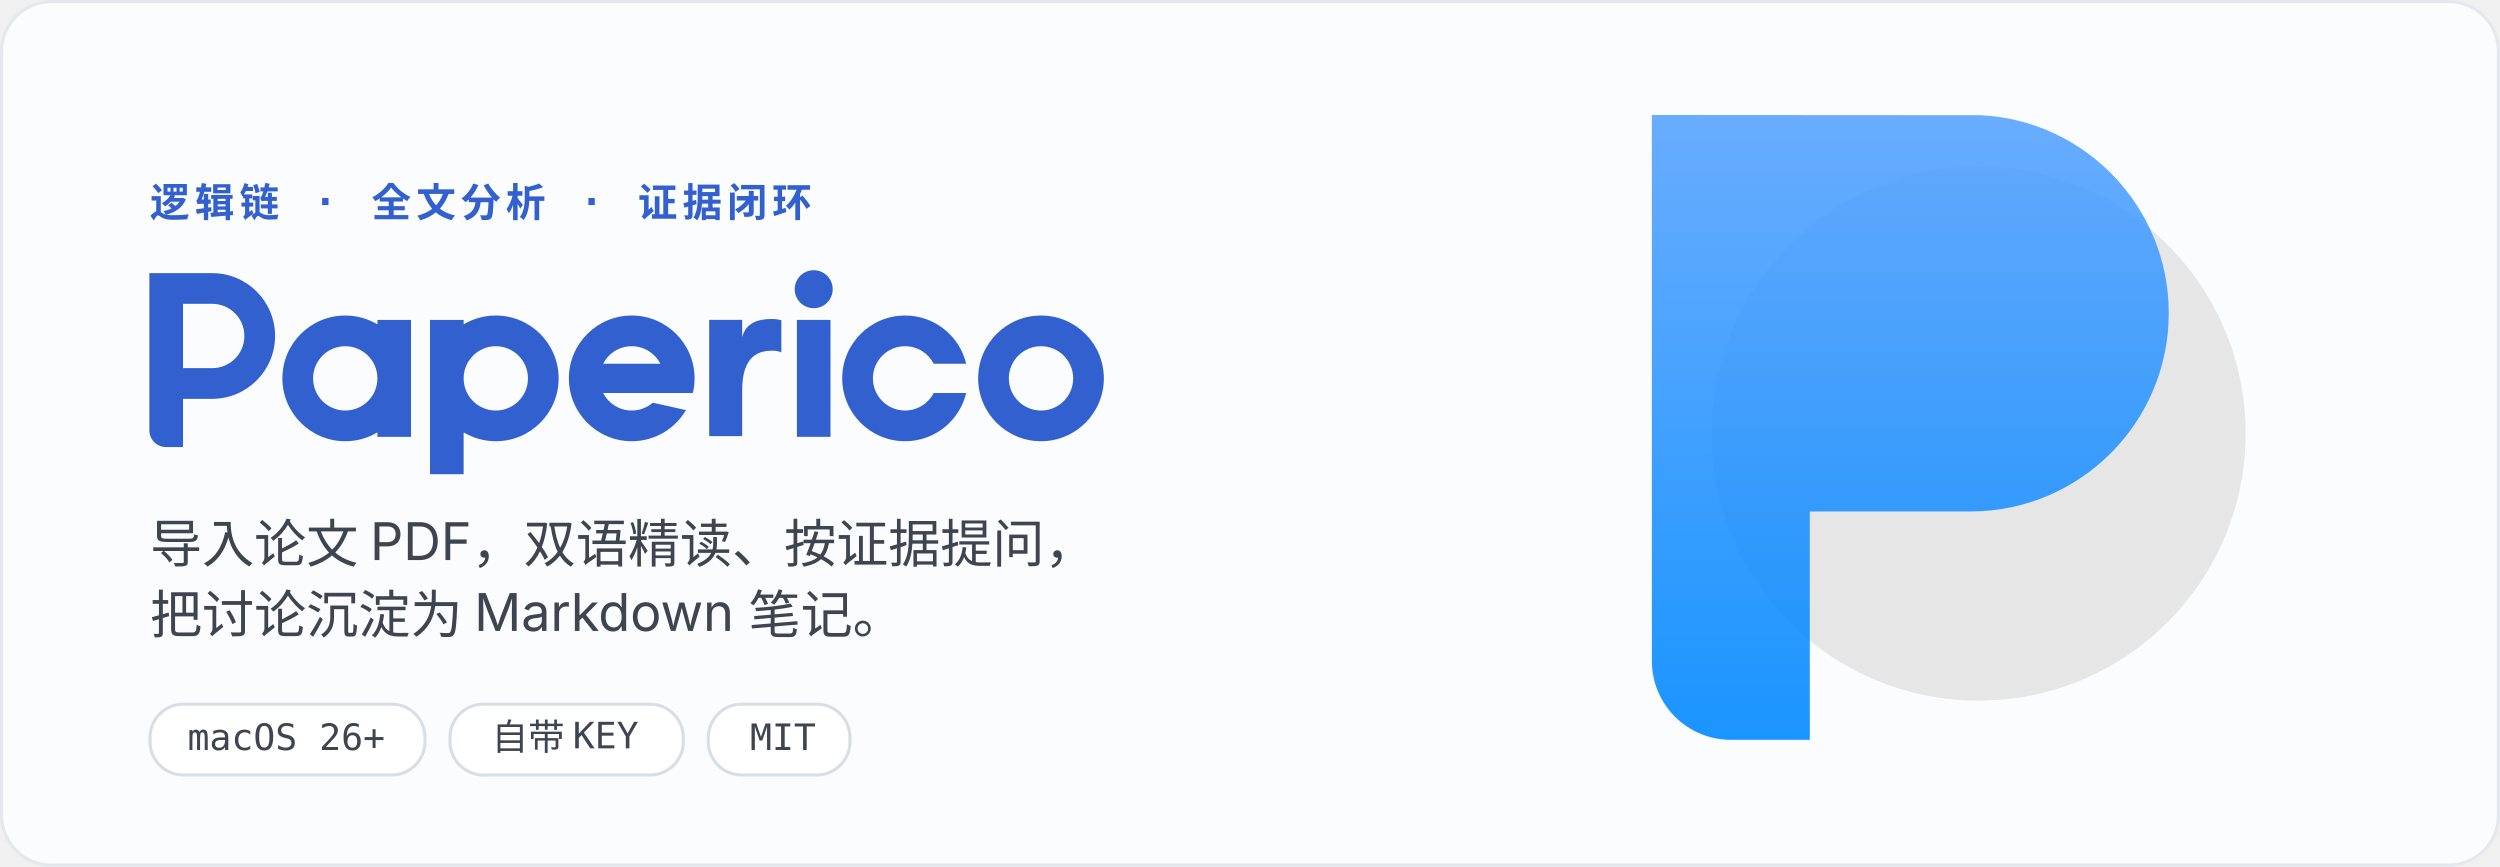
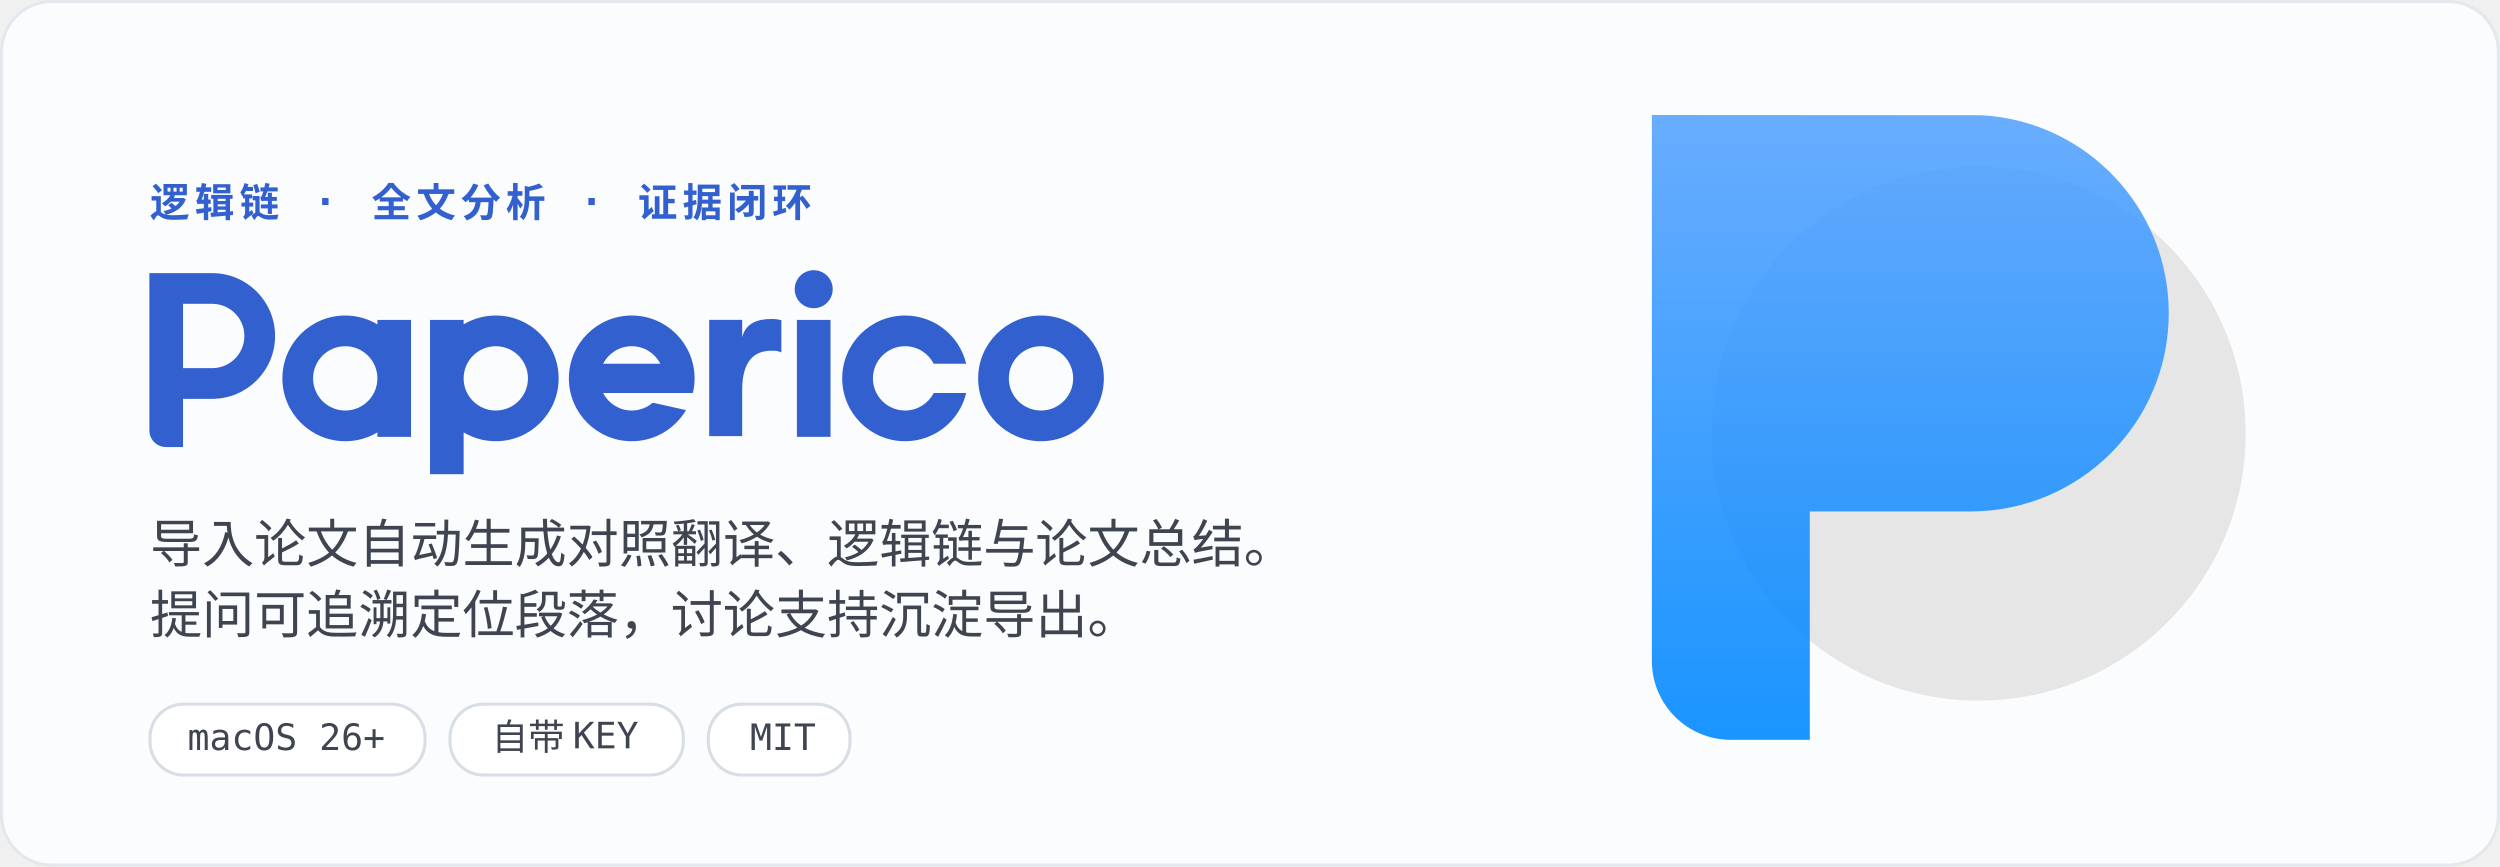
<svg xmlns="http://www.w3.org/2000/svg" width="1200" height="416" viewBox="0 0 1200 416" role="img" aria-labelledby="hero-title hero-desc">
  <defs>
    <linearGradient id="p-grad" x1="0" y1="0" x2="0" y2="1">
      <stop offset="0" stop-color="#57A3FF" />
      <stop offset="1" stop-color="#0088FF" />
    </linearGradient>
  </defs>
  <rect x="0.75" y="0.75" width="1198.5" height="414.5" rx="24" fill="#FBFCFD" stroke="#E4E8EE" stroke-width="1.5" />
  <g id="title-block" font-family="-apple-system, BlinkMacSystemFont, 'Segoe UI', 'PingFang SC', sans-serif">
    <text x="72" y="104" font-family="ui-monospace, 'SFMono-Regular', 'Menlo', 'PingFang SC', monospace" font-size="19" font-weight="600" letter-spacing="2.5px" fill="#3260CF">逻辑链 · 全文分析 · 证据闭环</text>
-     <text x="72" y="270" font-size="25" fill="#3E4450">导入论文 PDF，双语精读、按证据提问，</text>
-     <text x="72" y="304" font-size="25" fill="#3E4450">把讨论沉淀为 Markdown 笔记。</text>
+     <text x="72" y="270" font-size="25" fill="#3E4450">导入论文自动生成对照翻译、逻辑链与论文总结。</text>
+     <text x="72" y="304" font-size="25" fill="#3E4450">提问可追溯定位段落，讨论支持沉淀导出。</text>
    <g font-family="ui-monospace, 'SFMono-Regular', 'Menlo', 'PingFang SC', monospace" font-size="17.5" fill="#3E4450">
      <rect x="72" y="338" width="132" height="34" rx="16" fill="#FFFFFF" stroke="#D9DEE6" stroke-width="1.5" />
      <text x="90" y="360">macOS 26+</text>
      <rect x="216" y="338" width="112" height="34" rx="16" fill="#FFFFFF" stroke="#D9DEE6" stroke-width="1.5" />
      <text x="236" y="360">自带 KEY</text>
      <rect x="340" y="338" width="68" height="34" rx="16" fill="#FFFFFF" stroke="#D9DEE6" stroke-width="1.5" />
      <text x="360" y="360">MIT</text>
    </g>
  </g>
  <g id="wordmark" transform="translate(70 128) scale(0.17) translate(-171 -686)" fill="#3260CF" fill-rule="evenodd">
    <path d="M276.056,1059.185l0,136.194l-48.06,0c-12.464,-0 -24.417,-4.951 -33.231,-13.765c-8.813,-8.813 -13.765,-20.767 -13.765,-33.231l0,-444.13l177.466,0c97.946,0 177.466,79.52 177.466,177.466c0,97.946 -79.52,177.466 -177.466,177.466l-82.41,0Zm0,-268.262l0,181.593l82.41,0c50.112,0 90.796,-40.684 90.796,-90.796c0,-50.112 -40.684,-90.796 -90.796,-90.796l-82.41,0Z" />
    <path d="M824.828,1153.885c-26.57,15.867 -57.627,24.986 -90.796,24.986c-97.946,0 -177.466,-79.52 -177.466,-177.466c0,-97.946 79.52,-177.466 177.466,-177.466c33.17,0 64.226,9.12 90.796,24.986l0,-12.605l94.923,0l0,330.168l-94.923,0l0,-12.605Zm0,-152.479c0,-50.112 -40.684,-90.796 -90.796,-90.796c-50.112,0 -90.796,40.684 -90.796,90.796c0,50.112 40.684,90.796 90.796,90.796c50.112,0 90.796,-40.684 90.796,-90.796Z" />
    <path d="M1068.328,1153.885l-0,118.139l-94.923,0l0,-435.702l94.923,0l0,12.605c26.57,-15.867 57.627,-24.986 90.796,-24.986c97.946,0 177.466,79.52 177.466,177.466c0,97.946 -79.52,177.466 -177.466,177.466c-33.17,0 -64.226,-9.12 -90.796,-24.986Zm-0,-152.479c0,50.112 40.684,90.796 90.796,90.796c50.112,0 90.796,-40.684 90.796,-90.796c0,-50.112 -40.684,-90.796 -90.796,-90.796c-50.112,0 -90.796,40.684 -90.796,90.796Z" />
    <path d="M1696.133,1091.004c-30.825,52.551 -87.915,87.867 -153.188,87.867c-97.946,0 -177.466,-79.52 -177.466,-177.466c0,-97.946 79.52,-177.466 177.466,-177.466c97.946,0 177.466,79.52 177.466,177.466c0,14.207 -1.673,28.026 -4.833,41.271l-253.515,-0c15.039,29.389 45.628,49.525 80.882,49.525c22.669,0 43.41,-8.326 59.327,-22.084l93.861,20.886Zm-72.306,-130.87c-15.039,-29.389 -45.628,-49.525 -80.882,-49.525c-35.255,0 -65.843,20.136 -80.882,49.525l161.765,0Z" />
    <path d="M1761.681,1164.504l93.09,0c0,0 -0,0 -0,-130.048c0,-101.415 51.542,-111.237 85.068,-111.237c13.39,0 17.888,1.837 25.539,4.899l0,-91.066c-7.014,-1.837 -16.578,-3.368 -26.779,-3.368c-39.85,0 -73.626,11.194 -83.828,51.608l0,-48.999l-93.09,0l0,328.212Z" />
    <rect x="2009.308" y="836.322" width="94.923" height="330.168" />
    <circle cx="2056.77" cy="749.652" r="53.652" />
    <path d="M2487.347,1042.677c-18.623,78.07 -88.894,136.194 -172.633,136.194c-97.946,0 -177.466,-79.52 -177.466,-177.466c0,-97.946 79.52,-177.466 177.466,-177.466c83.739,0 154.01,58.124 172.633,136.194l-91.751,0c-15.039,-29.389 -45.628,-49.525 -80.882,-49.525c-50.112,0 -90.796,40.684 -90.796,90.796c0,50.112 40.684,90.796 90.796,90.796c35.255,0 65.843,-20.136 80.882,-49.525l91.751,0Z" />
    <path d="M2698.534,823.94c97.946,0 177.466,79.52 177.466,177.466c0,97.946 -79.52,177.466 -177.466,177.466c-97.946,0 -177.466,-79.52 -177.466,-177.466c0,-97.946 79.52,-177.466 177.466,-177.466Zm0,86.669c-50.112,0 -90.796,40.684 -90.796,90.796c0,50.112 40.684,90.796 90.796,90.796c50.112,0 90.796,-40.684 90.796,-90.796c0,-50.112 -40.684,-90.796 -90.796,-90.796Z" />
  </g>
  <g id="app-icon-mark" transform="translate(0 9)">
    <circle cx="949.7" cy="199.1" r="128.2" fill="#E3E3E3" fill-opacity="0.9" />
    <path d="M868.7,346.1L830.7,346.1C809.8,346.1 792.9,329.1 792.9,308.3L792.9,46.2C792.9,46.2 896.0,46.3 941.6,46.3L948.2,46.3C949.0,46.3 949.8,46.3 950.6,46.3C950.6,46.3 950.7,46.3 950.7,46.3C1001.0,48.8 1041.0,90.4 1041.0,141.3C1041.0,193.8 998.5,236.3 946.1,236.5L945.9,236.5L868.7,236.5L868.7,346.1Z" fill="url(#p-grad)" fill-opacity="0.9" />
  </g>
</svg>
